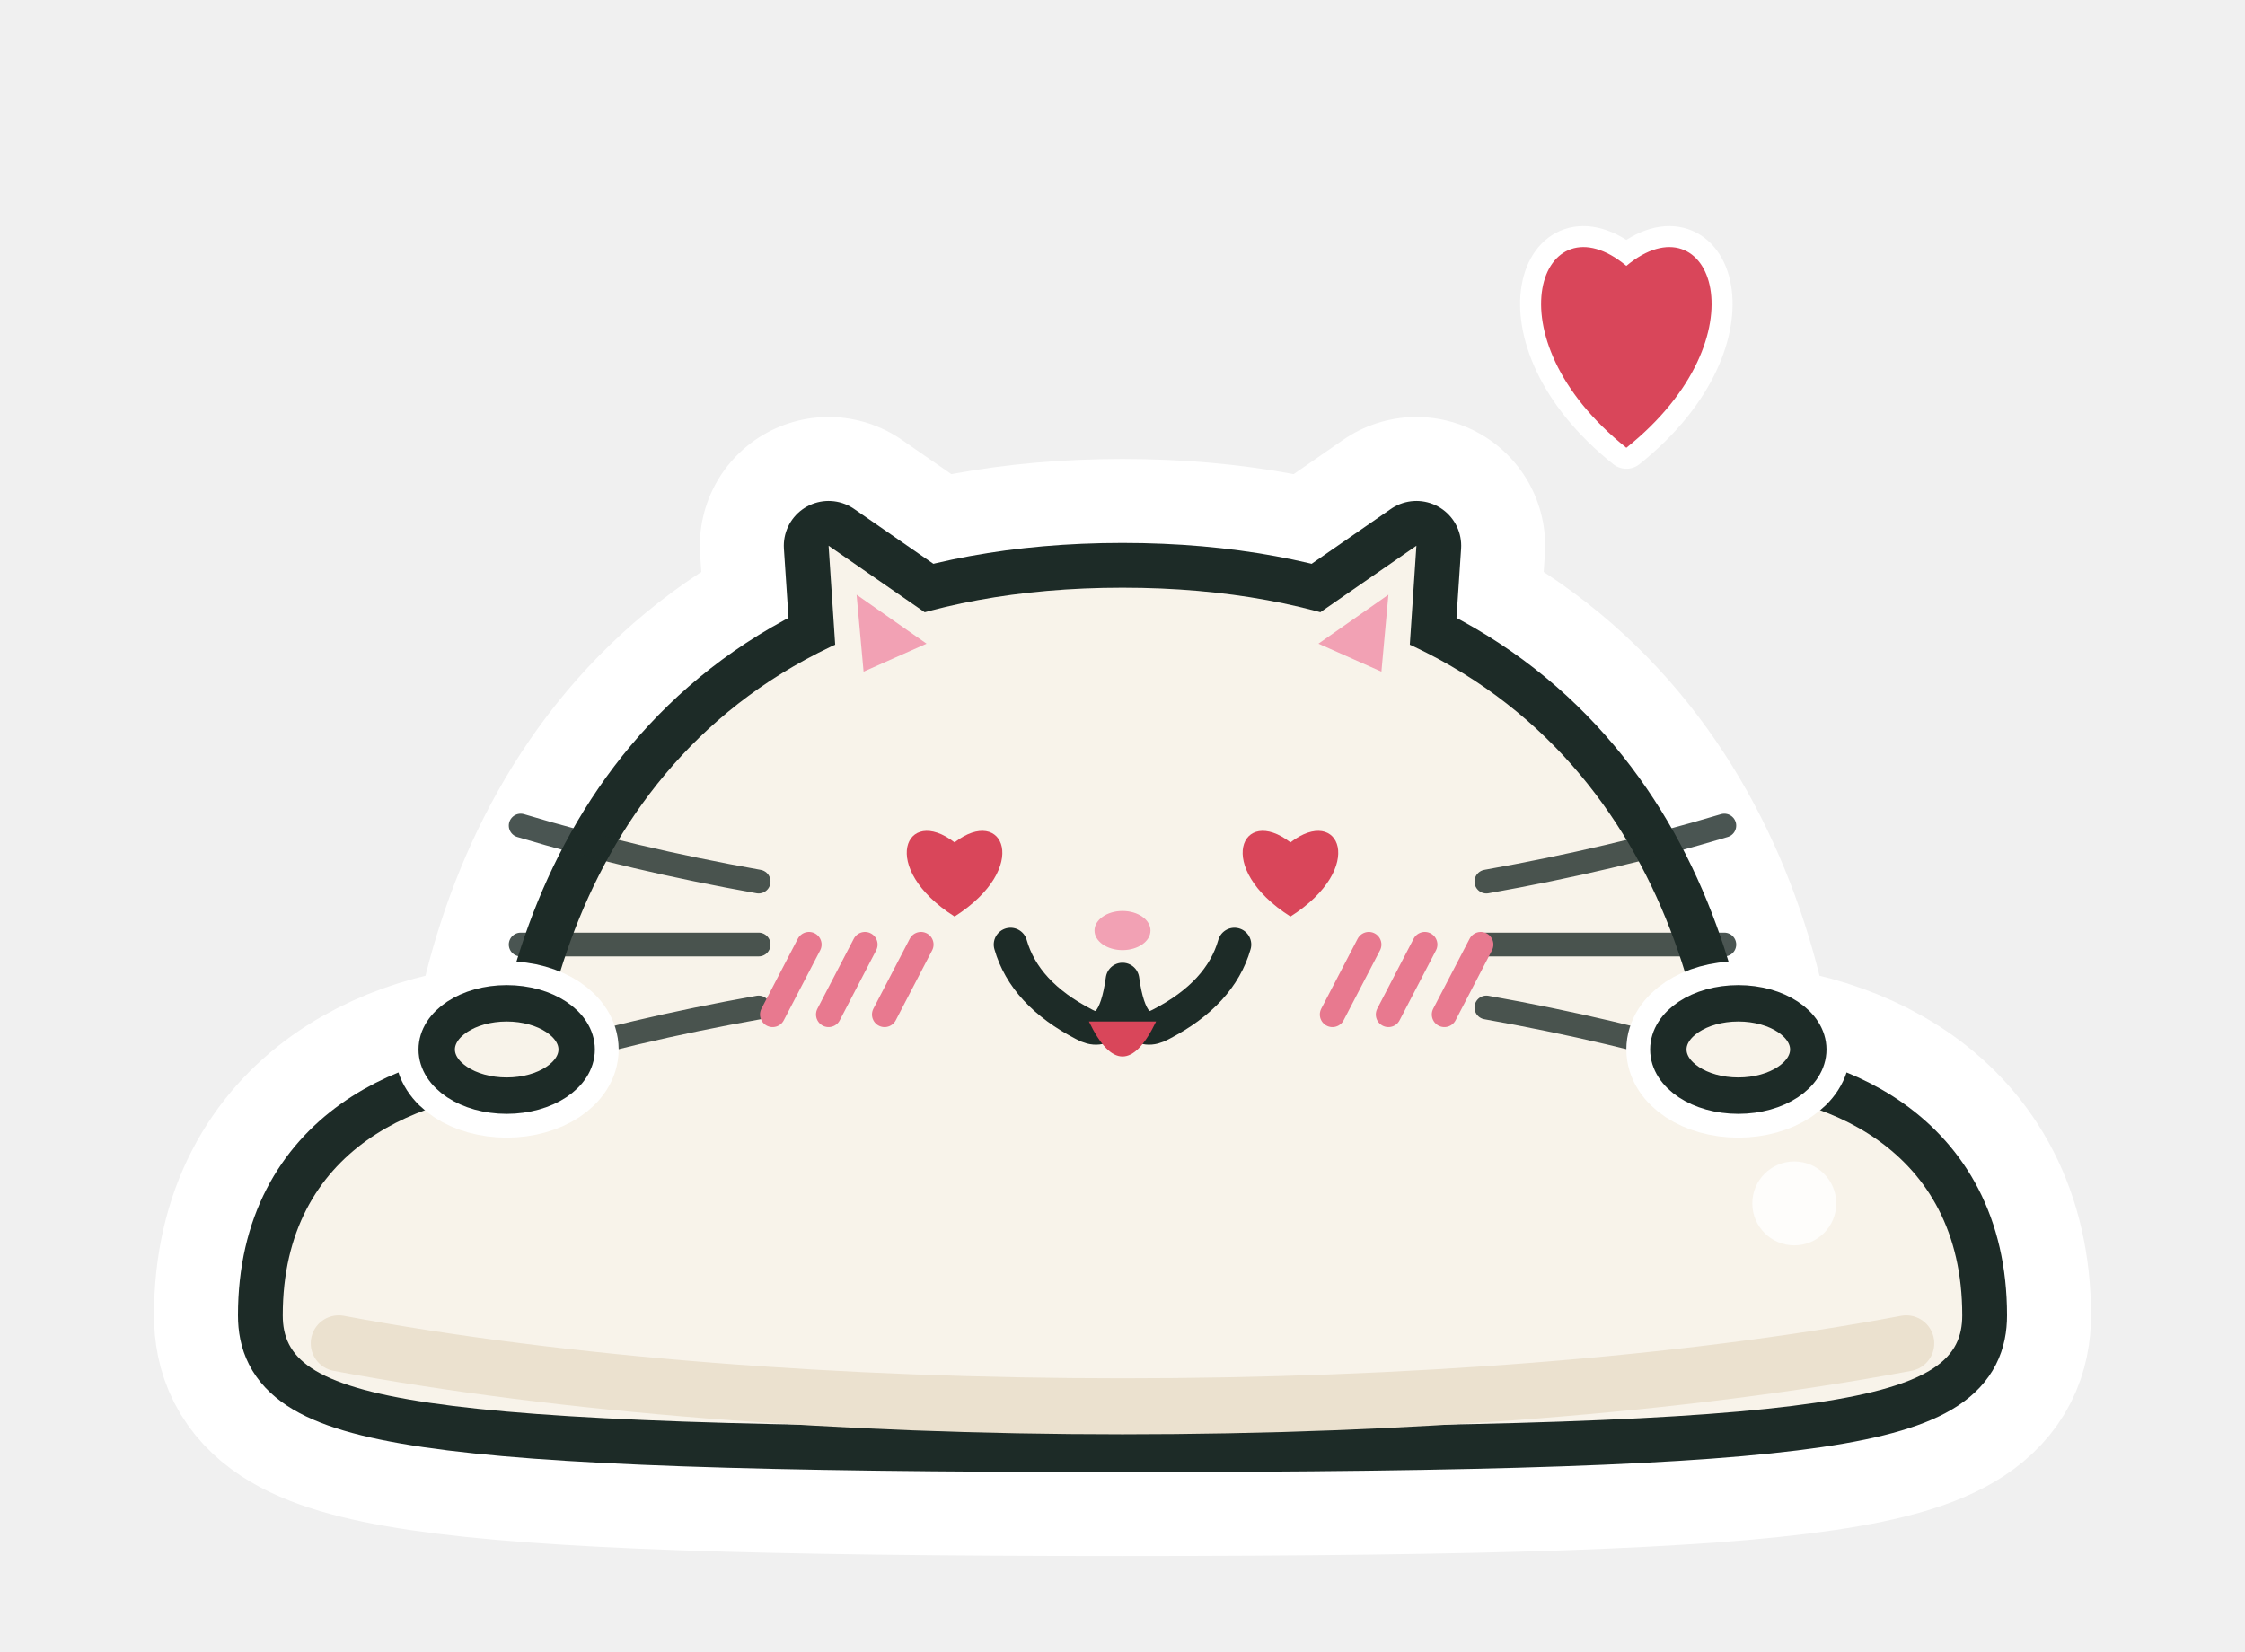
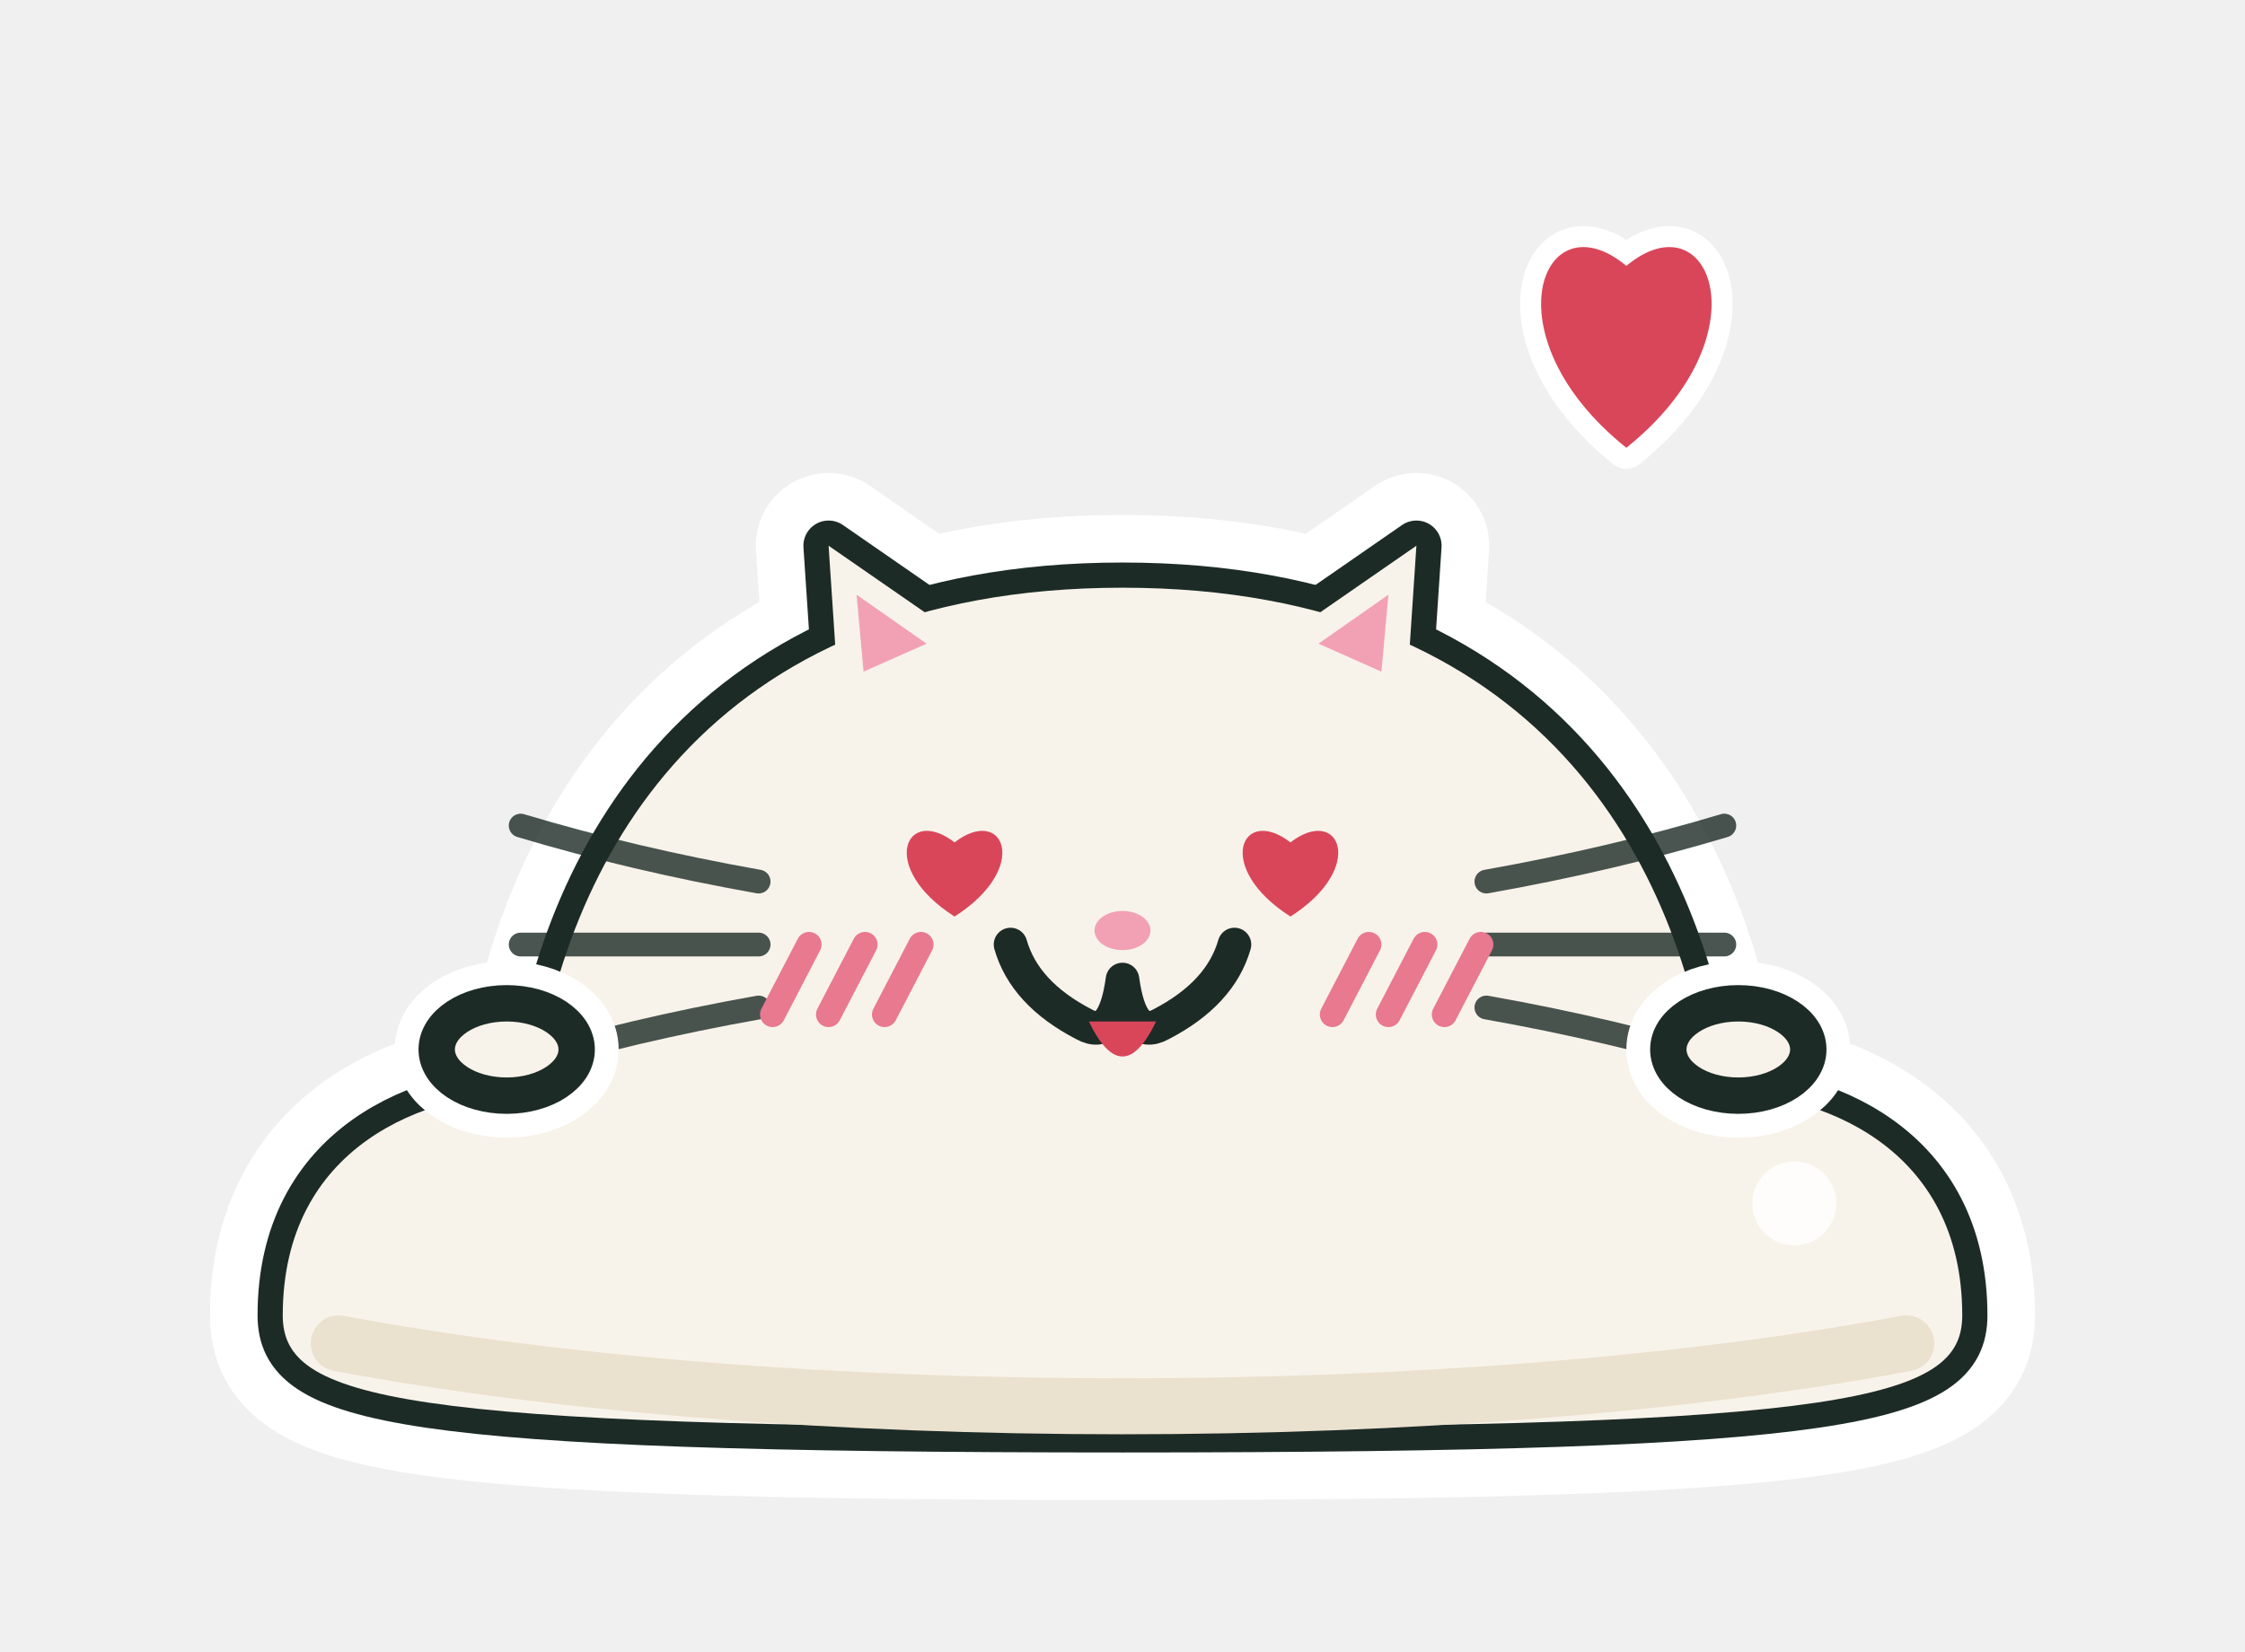
<svg xmlns="http://www.w3.org/2000/svg" viewBox="-16 18 160 118" width="174" height="128">
  <g transform="translate(64 121)">
    <g>
      <animateTransform attributeName="transform" type="scale" dur="1.8s" repeatCount="indefinite" calcMode="spline" keyTimes="0;.12;.25;.37;.5;.62;.75;.87;1" keySplines=".45 0 .55 1;.45 0 .55 1;.45 0 .55 1;.45 0 .55 1;.45 0 .55 1;.45 0 .55 1;.45 0 .55 1;.45 0 .55 1" values="1 1;1.13 .85;.95 1.07;1.03 .97;1 1;1.13 .85;.95 1.07;1.03 .97;1 1" />
      <g transform="translate(-64 -121)">
        <g>
          <ellipse cx="14" cy="117" rx="7" ry="4.5" fill="#f8f3ea" stroke="#1d2b27" stroke-width="3">
            <animate attributeName="rx" dur="1.8s" repeatCount="indefinite" values="7;9;6;7.5;7" />
            <animate attributeName="cx" dur="1.8s" repeatCount="indefinite" values="14;9;14;17;14" />
          </ellipse>
        </g>
        <g>
          <ellipse cx="114" cy="118" rx="5.5" ry="3.6" fill="#f8f3ea" stroke="#1d2b27" stroke-width="3">
            <animate attributeName="rx" dur="1.8s" repeatCount="indefinite" values="5.5;4.5;6.5;8;5.5" />
            <animate attributeName="cx" dur="1.8s" repeatCount="indefinite" values="114;111;114;120;114" />
          </ellipse>
        </g>
        <g stroke-linejoin="round" stroke-linecap="round">
-           <path d="M44 72 L43 57 L56 66 Z" fill="#fff" stroke="#fff" stroke-width="18.4" />
-           <path d="M84 72 L85 57 L72 66 Z" fill="#fff" stroke="#fff" stroke-width="18.4" />
-           <path d="M4 112 C4 100 14 96 22 96 C24 80 34 60 64 60 C94 60 104 80 106 96 C114 96 124 100 124 112 C124 118 116 120 64 120 C12 120 4 118 4 112 Z" fill="#fff" stroke="#fff" stroke-width="18.4">
+           <path d="M44 72 L43 57 L56 66 Z" fill="#fff" stroke="#fff" stroke-width="10.4" />
+           <path d="M84 72 L85 57 L72 66 Z" fill="#fff" stroke="#fff" stroke-width="10.4" />
+           <path d="M4 112 C4 100 14 96 22 96 C24 80 34 60 64 60 C94 60 104 80 106 96 C114 96 124 100 124 112 C124 118 116 120 64 120 C12 120 4 118 4 112 Z" fill="#fff" stroke="#fff" stroke-width="10.4">
            <animate attributeName="d" dur="1.8s" repeatCount="indefinite" calcMode="spline" keyTimes="0;.25;.5;.75;1" keySplines=".45 0 .55 1;.45 0 .55 1;.45 0 .55 1;.45 0 .55 1" values="M4 112 C4 100 14 96 22 96 C24 80 34 60 64 60 C94 60 104 80 106 96 C114 96 124 100 124 112 C124 118 116 120 64 120 C12 120 4 118 4 112 Z;M-4 111 C-5 98 10 93 21 95 C24 80 34 60 64 60 C94 60 104 80 107 97 C114 98 120 102 120 112 C120 118 112 120 60 120 C6 120 -4 117 -4 111 Z;M4 112 C4 100 14 96 22 96 C24 80 34 60 64 60 C94 60 104 80 106 96 C114 96 124 100 124 112 C124 118 116 120 64 120 C12 120 4 118 4 112 Z;M8 112 C8 102 16 98 21 97 C24 80 34 60 64 60 C94 60 104 80 107 95 C118 93 133 98 132 111 C132 117 122 120 68 120 C16 120 8 118 8 112 Z;M4 112 C4 100 14 96 22 96 C24 80 34 60 64 60 C94 60 104 80 106 96 C114 96 124 100 124 112 C124 118 116 120 64 120 C12 120 4 118 4 112 Z" />
          </path>
-           <path d="M44 72 L43 57 L56 66 Z" fill="#1d2b27" stroke="#1d2b27" stroke-width="6.4" />
-           <path d="M84 72 L85 57 L72 66 Z" fill="#1d2b27" stroke="#1d2b27" stroke-width="6.4" />
-           <path d="M4 112 C4 100 14 96 22 96 C24 80 34 60 64 60 C94 60 104 80 106 96 C114 96 124 100 124 112 C124 118 116 120 64 120 C12 120 4 118 4 112 Z" fill="#1d2b27" stroke="#1d2b27" stroke-width="6.4">
+           <path d="M44 72 L43 57 L56 66 Z" fill="#1d2b27" stroke="#1d2b27" stroke-width="3.6" />
+           <path d="M84 72 L85 57 L72 66 Z" fill="#1d2b27" stroke="#1d2b27" stroke-width="3.6" />
+           <path d="M4 112 C4 100 14 96 22 96 C24 80 34 60 64 60 C94 60 104 80 106 96 C114 96 124 100 124 112 C124 118 116 120 64 120 C12 120 4 118 4 112 Z" fill="#1d2b27" stroke="#1d2b27" stroke-width="3.6">
            <animate attributeName="d" dur="1.8s" repeatCount="indefinite" calcMode="spline" keyTimes="0;.25;.5;.75;1" keySplines=".45 0 .55 1;.45 0 .55 1;.45 0 .55 1;.45 0 .55 1" values="M4 112 C4 100 14 96 22 96 C24 80 34 60 64 60 C94 60 104 80 106 96 C114 96 124 100 124 112 C124 118 116 120 64 120 C12 120 4 118 4 112 Z;M-4 111 C-5 98 10 93 21 95 C24 80 34 60 64 60 C94 60 104 80 107 97 C114 98 120 102 120 112 C120 118 112 120 60 120 C6 120 -4 117 -4 111 Z;M4 112 C4 100 14 96 22 96 C24 80 34 60 64 60 C94 60 104 80 106 96 C114 96 124 100 124 112 C124 118 116 120 64 120 C12 120 4 118 4 112 Z;M8 112 C8 102 16 98 21 97 C24 80 34 60 64 60 C94 60 104 80 107 95 C118 93 133 98 132 111 C132 117 122 120 68 120 C16 120 8 118 8 112 Z;M4 112 C4 100 14 96 22 96 C24 80 34 60 64 60 C94 60 104 80 106 96 C114 96 124 100 124 112 C124 118 116 120 64 120 C12 120 4 118 4 112 Z" />
          </path>
          <path d="M44 72 L43 57 L56 66 Z" fill="#f8f3ea" />
          <path d="M84 72 L85 57 L72 66 Z" fill="#f8f3ea" />
          <path d="M4 112 C4 100 14 96 22 96 C24 80 34 60 64 60 C94 60 104 80 106 96 C114 96 124 100 124 112 C124 118 116 120 64 120 C12 120 4 118 4 112 Z" fill="#f8f3ea">
            <animate attributeName="d" dur="1.8s" repeatCount="indefinite" calcMode="spline" keyTimes="0;.25;.5;.75;1" keySplines=".45 0 .55 1;.45 0 .55 1;.45 0 .55 1;.45 0 .55 1" values="M4 112 C4 100 14 96 22 96 C24 80 34 60 64 60 C94 60 104 80 106 96 C114 96 124 100 124 112 C124 118 116 120 64 120 C12 120 4 118 4 112 Z;M-4 111 C-5 98 10 93 21 95 C24 80 34 60 64 60 C94 60 104 80 107 97 C114 98 120 102 120 112 C120 118 112 120 60 120 C6 120 -4 117 -4 111 Z;M4 112 C4 100 14 96 22 96 C24 80 34 60 64 60 C94 60 104 80 106 96 C114 96 124 100 124 112 C124 118 116 120 64 120 C12 120 4 118 4 112 Z;M8 112 C8 102 16 98 21 97 C24 80 34 60 64 60 C94 60 104 80 107 95 C118 93 133 98 132 111 C132 117 122 120 68 120 C16 120 8 118 8 112 Z;M4 112 C4 100 14 96 22 96 C24 80 34 60 64 60 C94 60 104 80 106 96 C114 96 124 100 124 112 C124 118 116 120 64 120 C12 120 4 118 4 112 Z" />
          </path>
          <path d="M45.5 66 L45 60.5 L50 64 Z" fill="#f2a1b4" />
          <path d="M82.5 66 L83 60.5 L78 64 Z" fill="#f2a1b4" />
          <path d="M8 114 C40 120 88 120 120 114" fill="none" stroke="#ebe1cf" stroke-width="4" />
          <circle cx="112" cy="104" r="3" fill="#fff" opacity=".8" />
          <path d="M38 81 q-9 -1.6 -17 -4" fill="none" stroke="#1d2b27" stroke-width="1.7" opacity=".8" />
          <path d="M38 85.5 q-9 0.0 -17 0" fill="none" stroke="#1d2b27" stroke-width="1.7" opacity=".8" />
          <path d="M38 90 q-9 1.6 -17 4" fill="none" stroke="#1d2b27" stroke-width="1.7" opacity=".8" />
          <path d="M90 81 q9 -1.6 17 -4" fill="none" stroke="#1d2b27" stroke-width="1.7" opacity=".8" />
          <path d="M90 85.5 q9 0.0 17 0" fill="none" stroke="#1d2b27" stroke-width="1.7" opacity=".8" />
          <path d="M90 90 q9 1.6 17 4" fill="none" stroke="#1d2b27" stroke-width="1.7" opacity=".8" />
          <path d="M52 83.5 C46.5 80 48.5 75.5 52 78.2 C55.5 75.5 57.5 80 52 83.5 Z" fill="#d9465a" />
          <path d="M76 83.5 C70.5 80 72.5 75.5 76 78.2 C79.5 75.5 81.5 80 76 83.5 Z" fill="#d9465a" />
          <path d="M39 90.5 l2.6 -5 M43 90.5 l2.6 -5 M47 90.5 l2.6 -5" stroke="#e8798f" stroke-width="1.8" fill="none" />
          <path d="M79 90.5 l2.6 -5 M83 90.5 l2.6 -5 M87 90.5 l2.6 -5" stroke="#e8798f" stroke-width="1.8" fill="none" />
          <ellipse cx="64" cy="84.5" rx="2" ry="1.4" fill="#f2a1b4" />
          <path d="M56.0 85.5 Q57.0 89 61.25 91.2 Q63.4 92.4 64 88 Q64.6 92.4 66.75 91.2 Q71.0 89 72.0 85.5" fill="none" stroke="#1d2b27" stroke-width="2.4" />
          <path d="M61.6 91 Q64 96 66.4 91 Z" fill="#d9465a" />
          <g transform="translate(25 93)">
            <g>
              <animateTransform attributeName="transform" type="rotate" dur=".16s" begin="0s" repeatCount="indefinite" values="35;-40;35" />
              <ellipse cx="-5" cy="0" rx="5" ry="3.3" fill="#f8f3ea" stroke="#fff" stroke-width="6" />
              <ellipse cx="-5" cy="0" rx="5" ry="3.3" fill="#f8f3ea" stroke="#1d2b27" stroke-width="2.6" />
            </g>
          </g>
          <g transform="translate(103 93)">
            <g>
              <animateTransform attributeName="transform" type="rotate" dur=".16s" begin="-.07s" repeatCount="indefinite" values="-35;40;-35" />
              <ellipse cx="5" cy="0" rx="5" ry="3.3" fill="#f8f3ea" stroke="#fff" stroke-width="6" />
              <ellipse cx="5" cy="0" rx="5" ry="3.3" fill="#f8f3ea" stroke="#1d2b27" stroke-width="2.6" />
            </g>
          </g>
          <path d="M100 50 C90 42 94 32 100 37 C106 32 110 42 100 50 Z" fill="#d9465a" stroke="#fff" stroke-width="3" paint-order="stroke" />
        </g>
      </g>
    </g>
  </g>
</svg>
